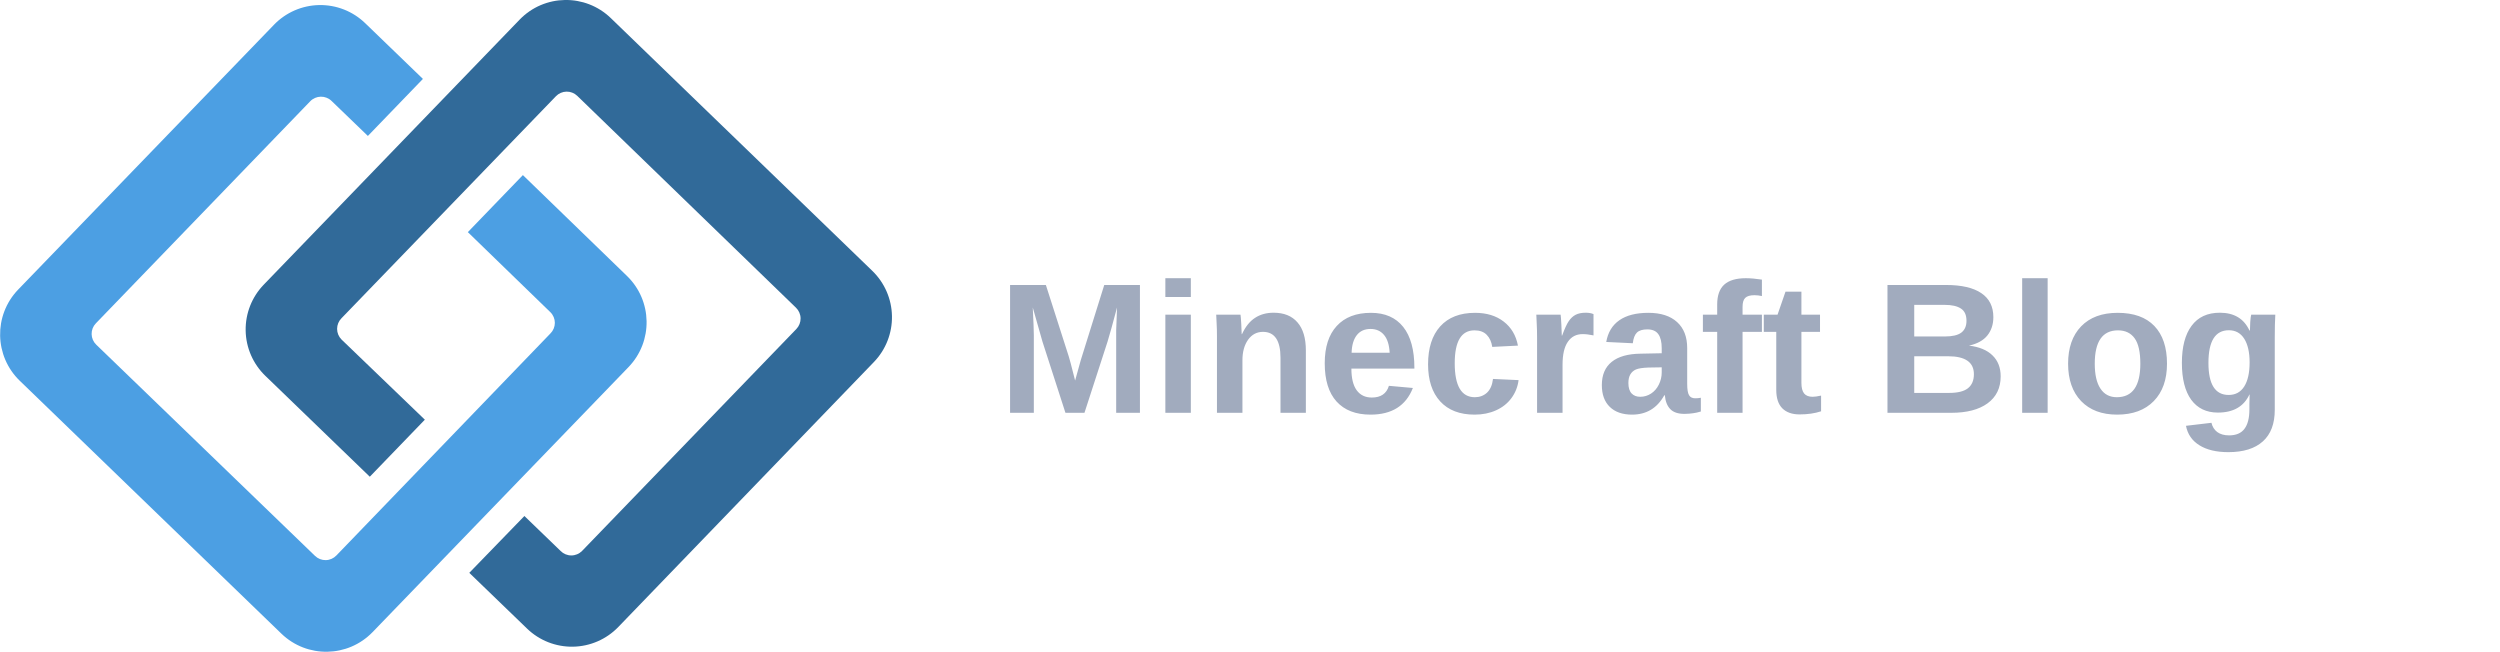
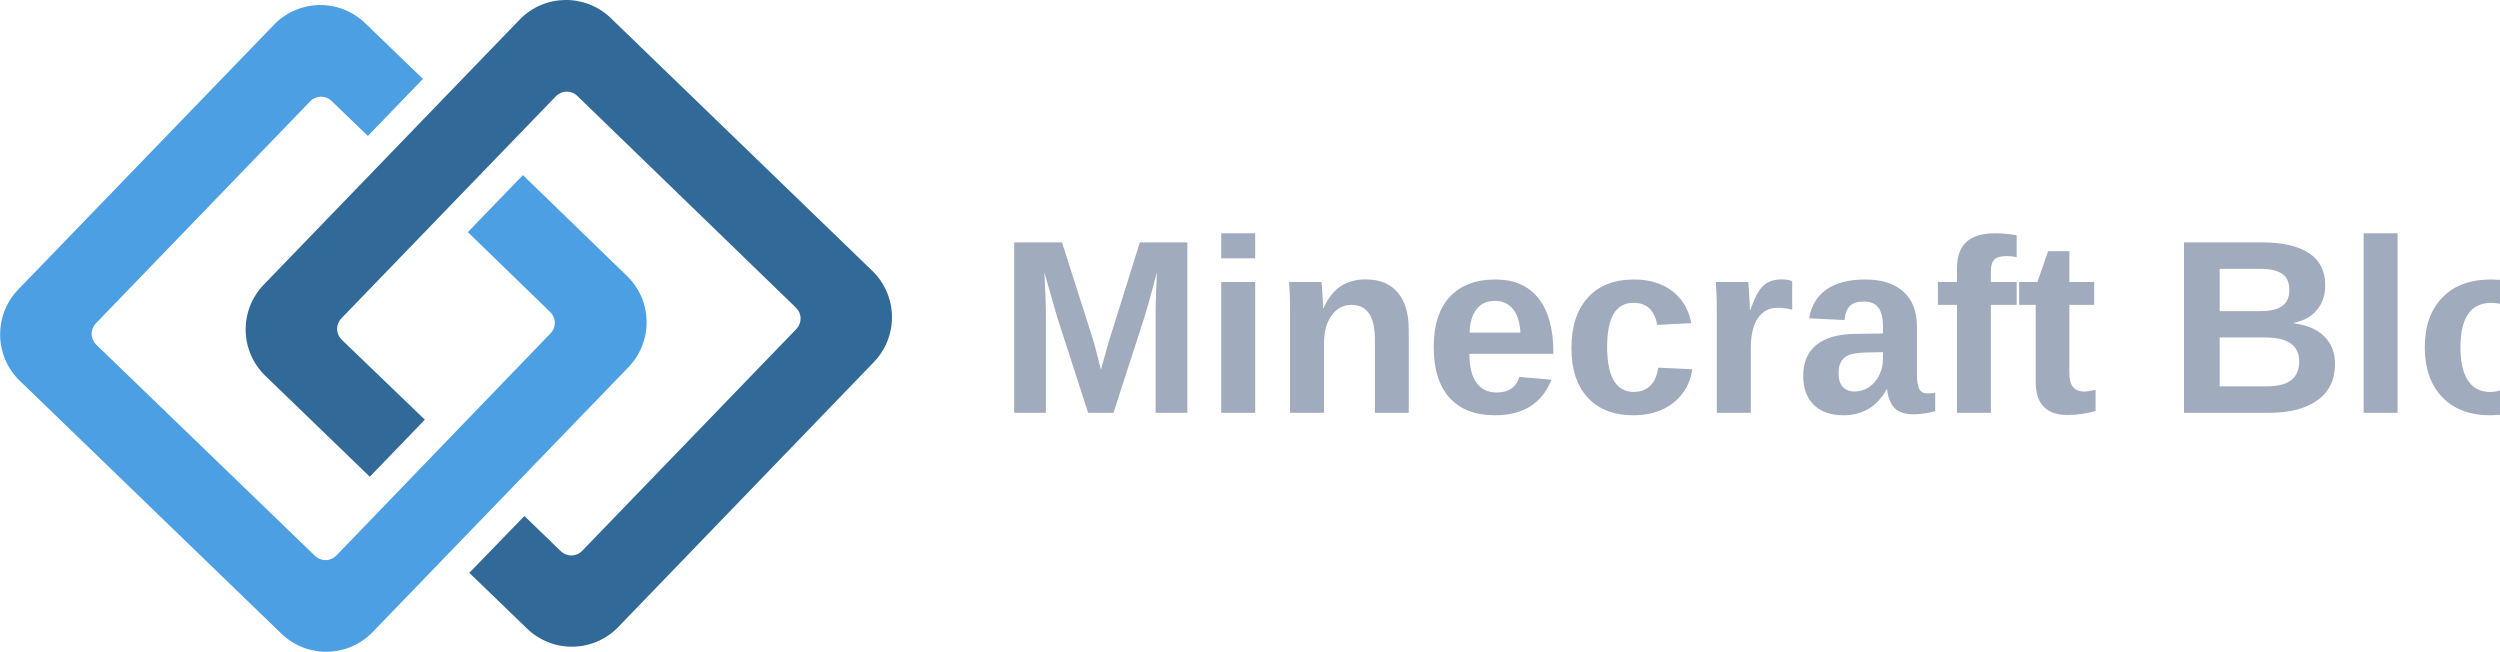
<svg xmlns="http://www.w3.org/2000/svg" viewBox="0 0 363.37 94.73">
  <defs>
    <style>
            .cls-1{fill:#4c9fe3;}
            .cls-2{fill:#316a99;}
            .cls-3{fill:#a1abbe;}
        </style>
  </defs>
  <g id="Layer_2" data-name="Layer 2">
    <g id="_hkcGc1TWxMQnvrJ-o7pxz" data-name=" hkcGc1TWxMQnvrJ-o7pxz">
      <g id="_2pGrrHDisTubxdFeOQ9h1" data-name=" 2pGrrHDisTubxdFeOQ9h1">
        <path id="_fclVC_gW3knTSnF4jsxLl" data-name=" fclVC gW3knTSnF4jsxLl" class="cls-1" d="M53.47,19.76l-5.28-5.09a2.19,2.19,0,0,0-3.1.05L13.93,47a2.19,2.19,0,0,0,.06,3.1L45.79,80.8a2.19,2.19,0,0,0,3.1-.06L80,48.47A2.17,2.17,0,0,0,80,45.38l-12-11.64,8-8.29L91.12,40.1a9.38,9.38,0,0,1,.23,13.26L54.16,91.87a9.38,9.38,0,0,1-13.26.23l-38-36.73A9.39,9.39,0,0,1,2.63,42.1L39.82,3.6a9.37,9.37,0,0,1,13.26-.23l8.39,8.1Z" />
        <path id="_2yC6JlP49xF4W450B5ghS" data-name=" 2yC6JlP49xF4W450B5ghS" class="cls-2" d="M76.22,75l5.27,5.09a2.19,2.19,0,0,0,3.1,0l31.16-32.27a2.19,2.19,0,0,0-.06-3.1L83.9,13.93a2.19,2.19,0,0,0-3.1.06L49.64,46.25a2.19,2.19,0,0,0,0,3.1L61.75,61l-8,8.29L38.57,54.63a9.37,9.37,0,0,1-.23-13.26L75.52,2.86a9.38,9.38,0,0,1,13.26-.23l38,36.73a9.38,9.38,0,0,1,.23,13.27L89.87,91.13a9.38,9.38,0,0,1-13.27.23l-8.39-8.1Z" />
      </g>
    </g>
-     <text x="145" y="60" fill="#a1abbe" font-family="Arial, sans-serif" font-size="27" font-weight="700" letter-spacing="0">
+     <text x="145" y="60" fill="#a1abbe" font-family="Arial, sans-serif" font-size="36" font-weight="700" letter-spacing="0">
            Minecraft Blog
        </text>
  </g>
</svg>
